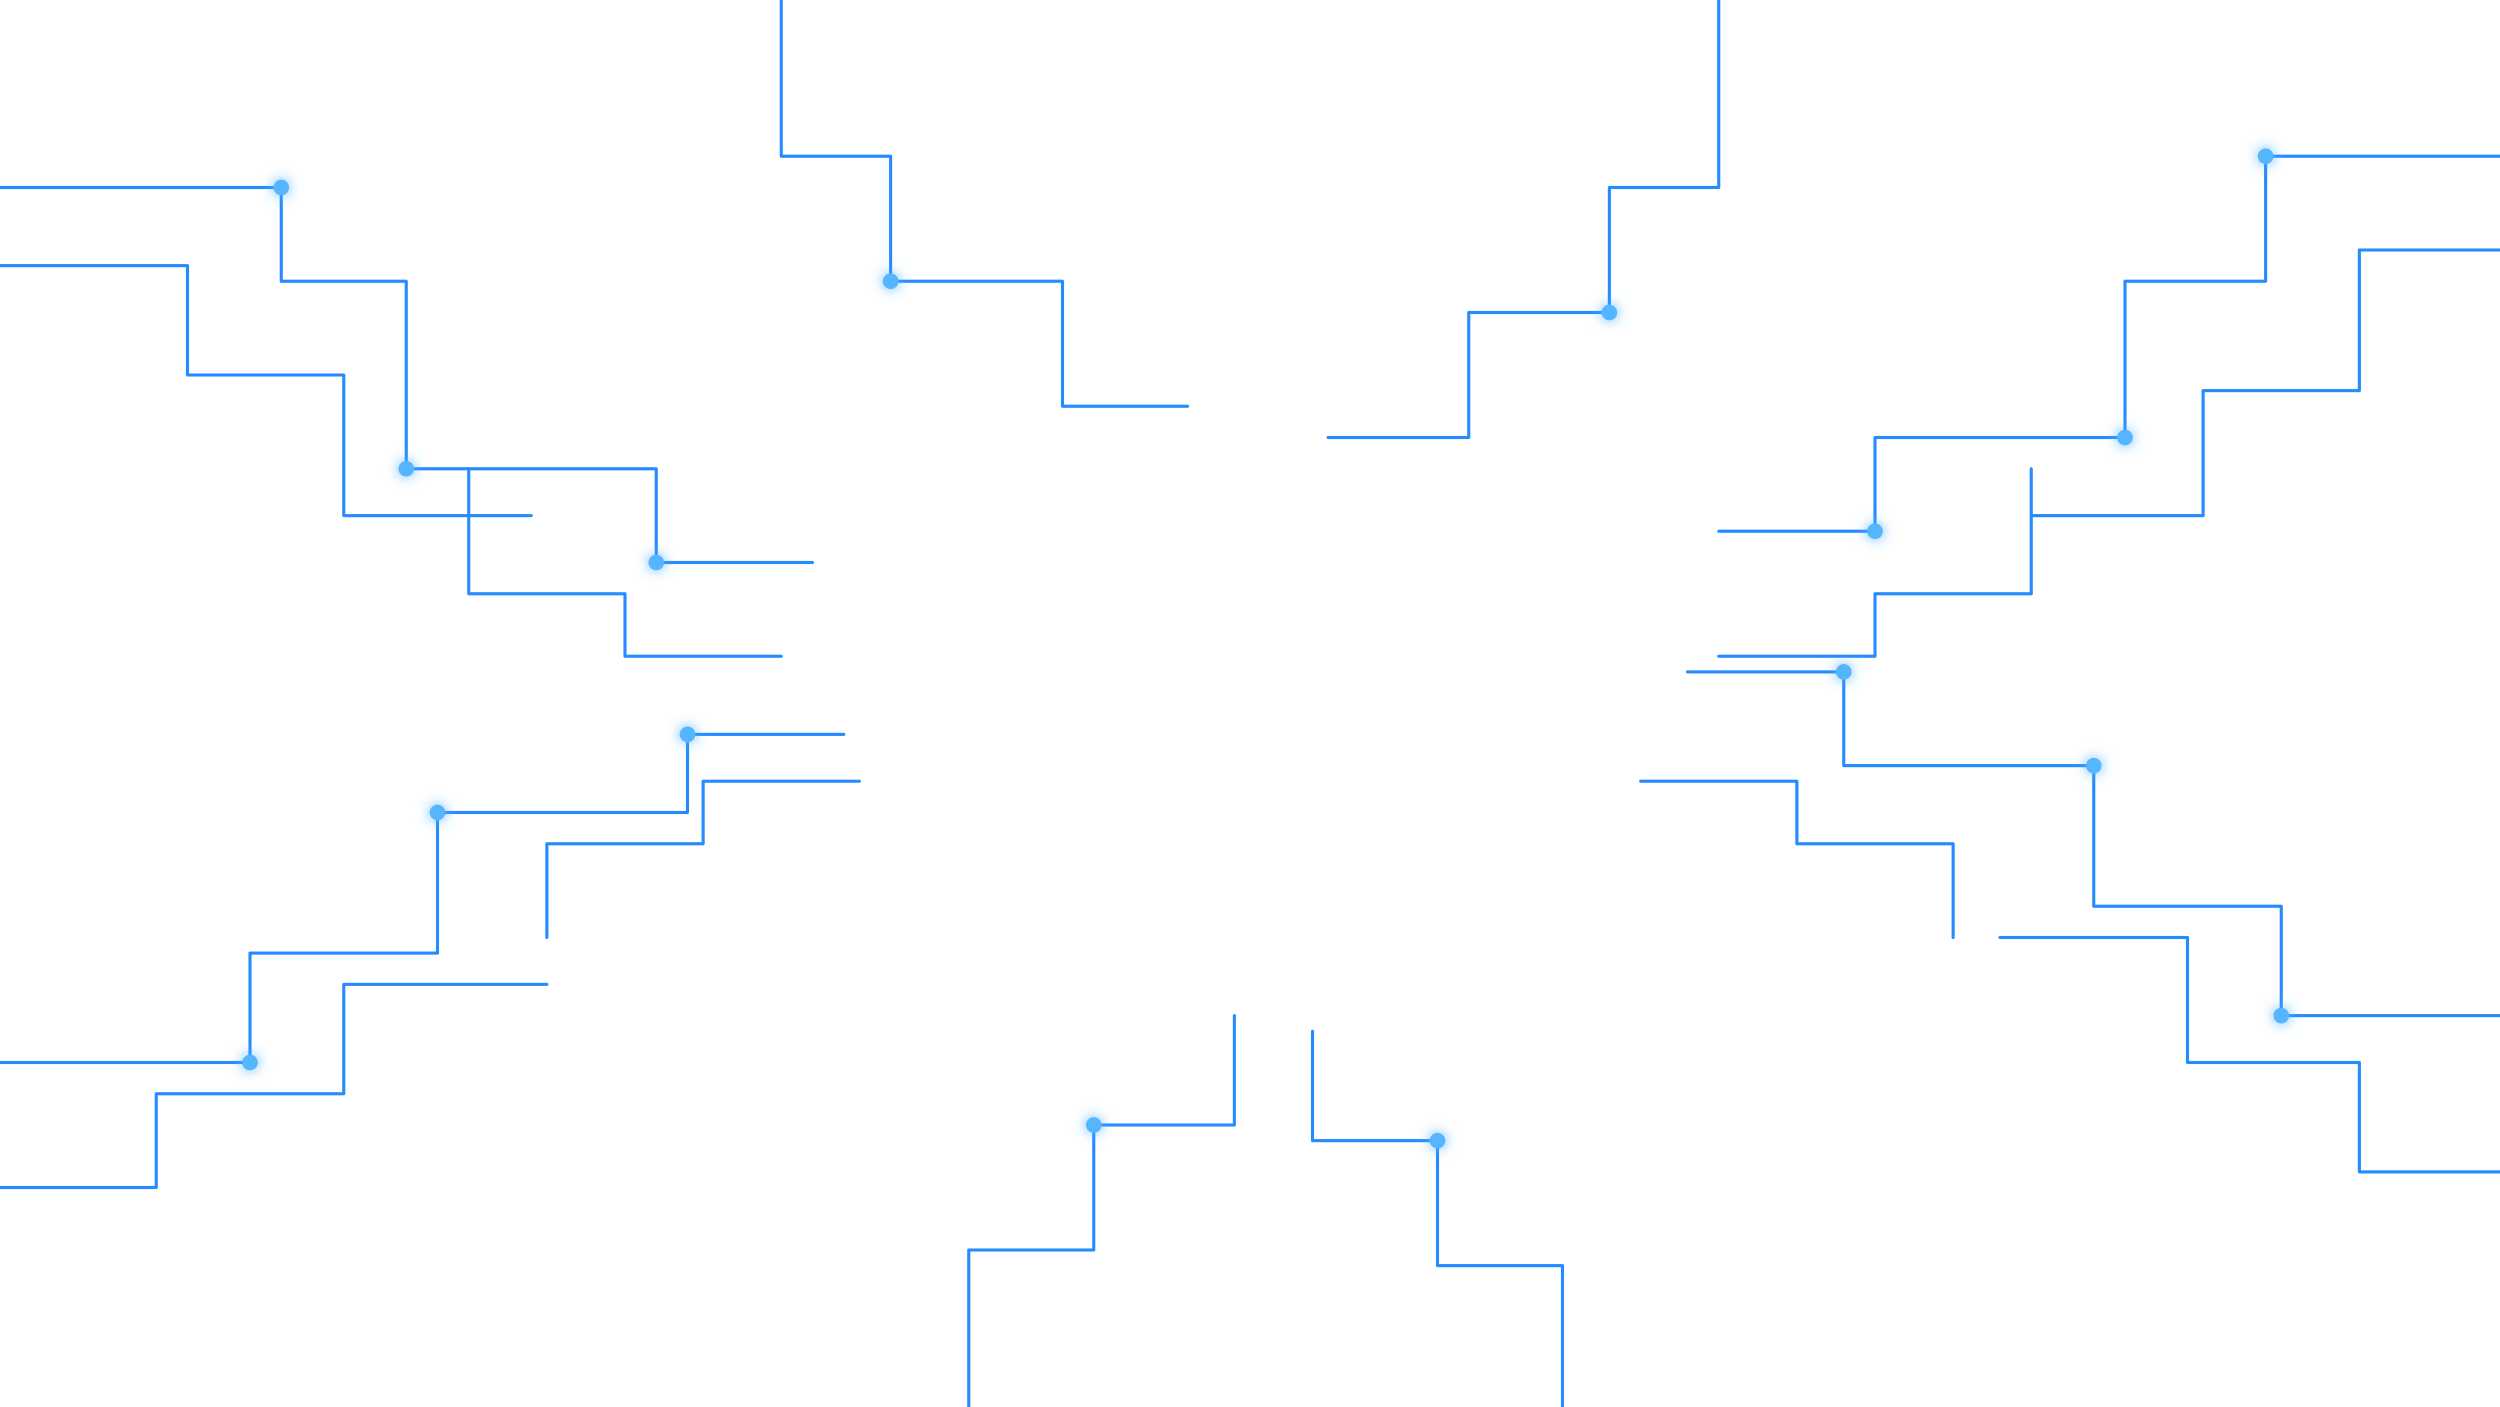
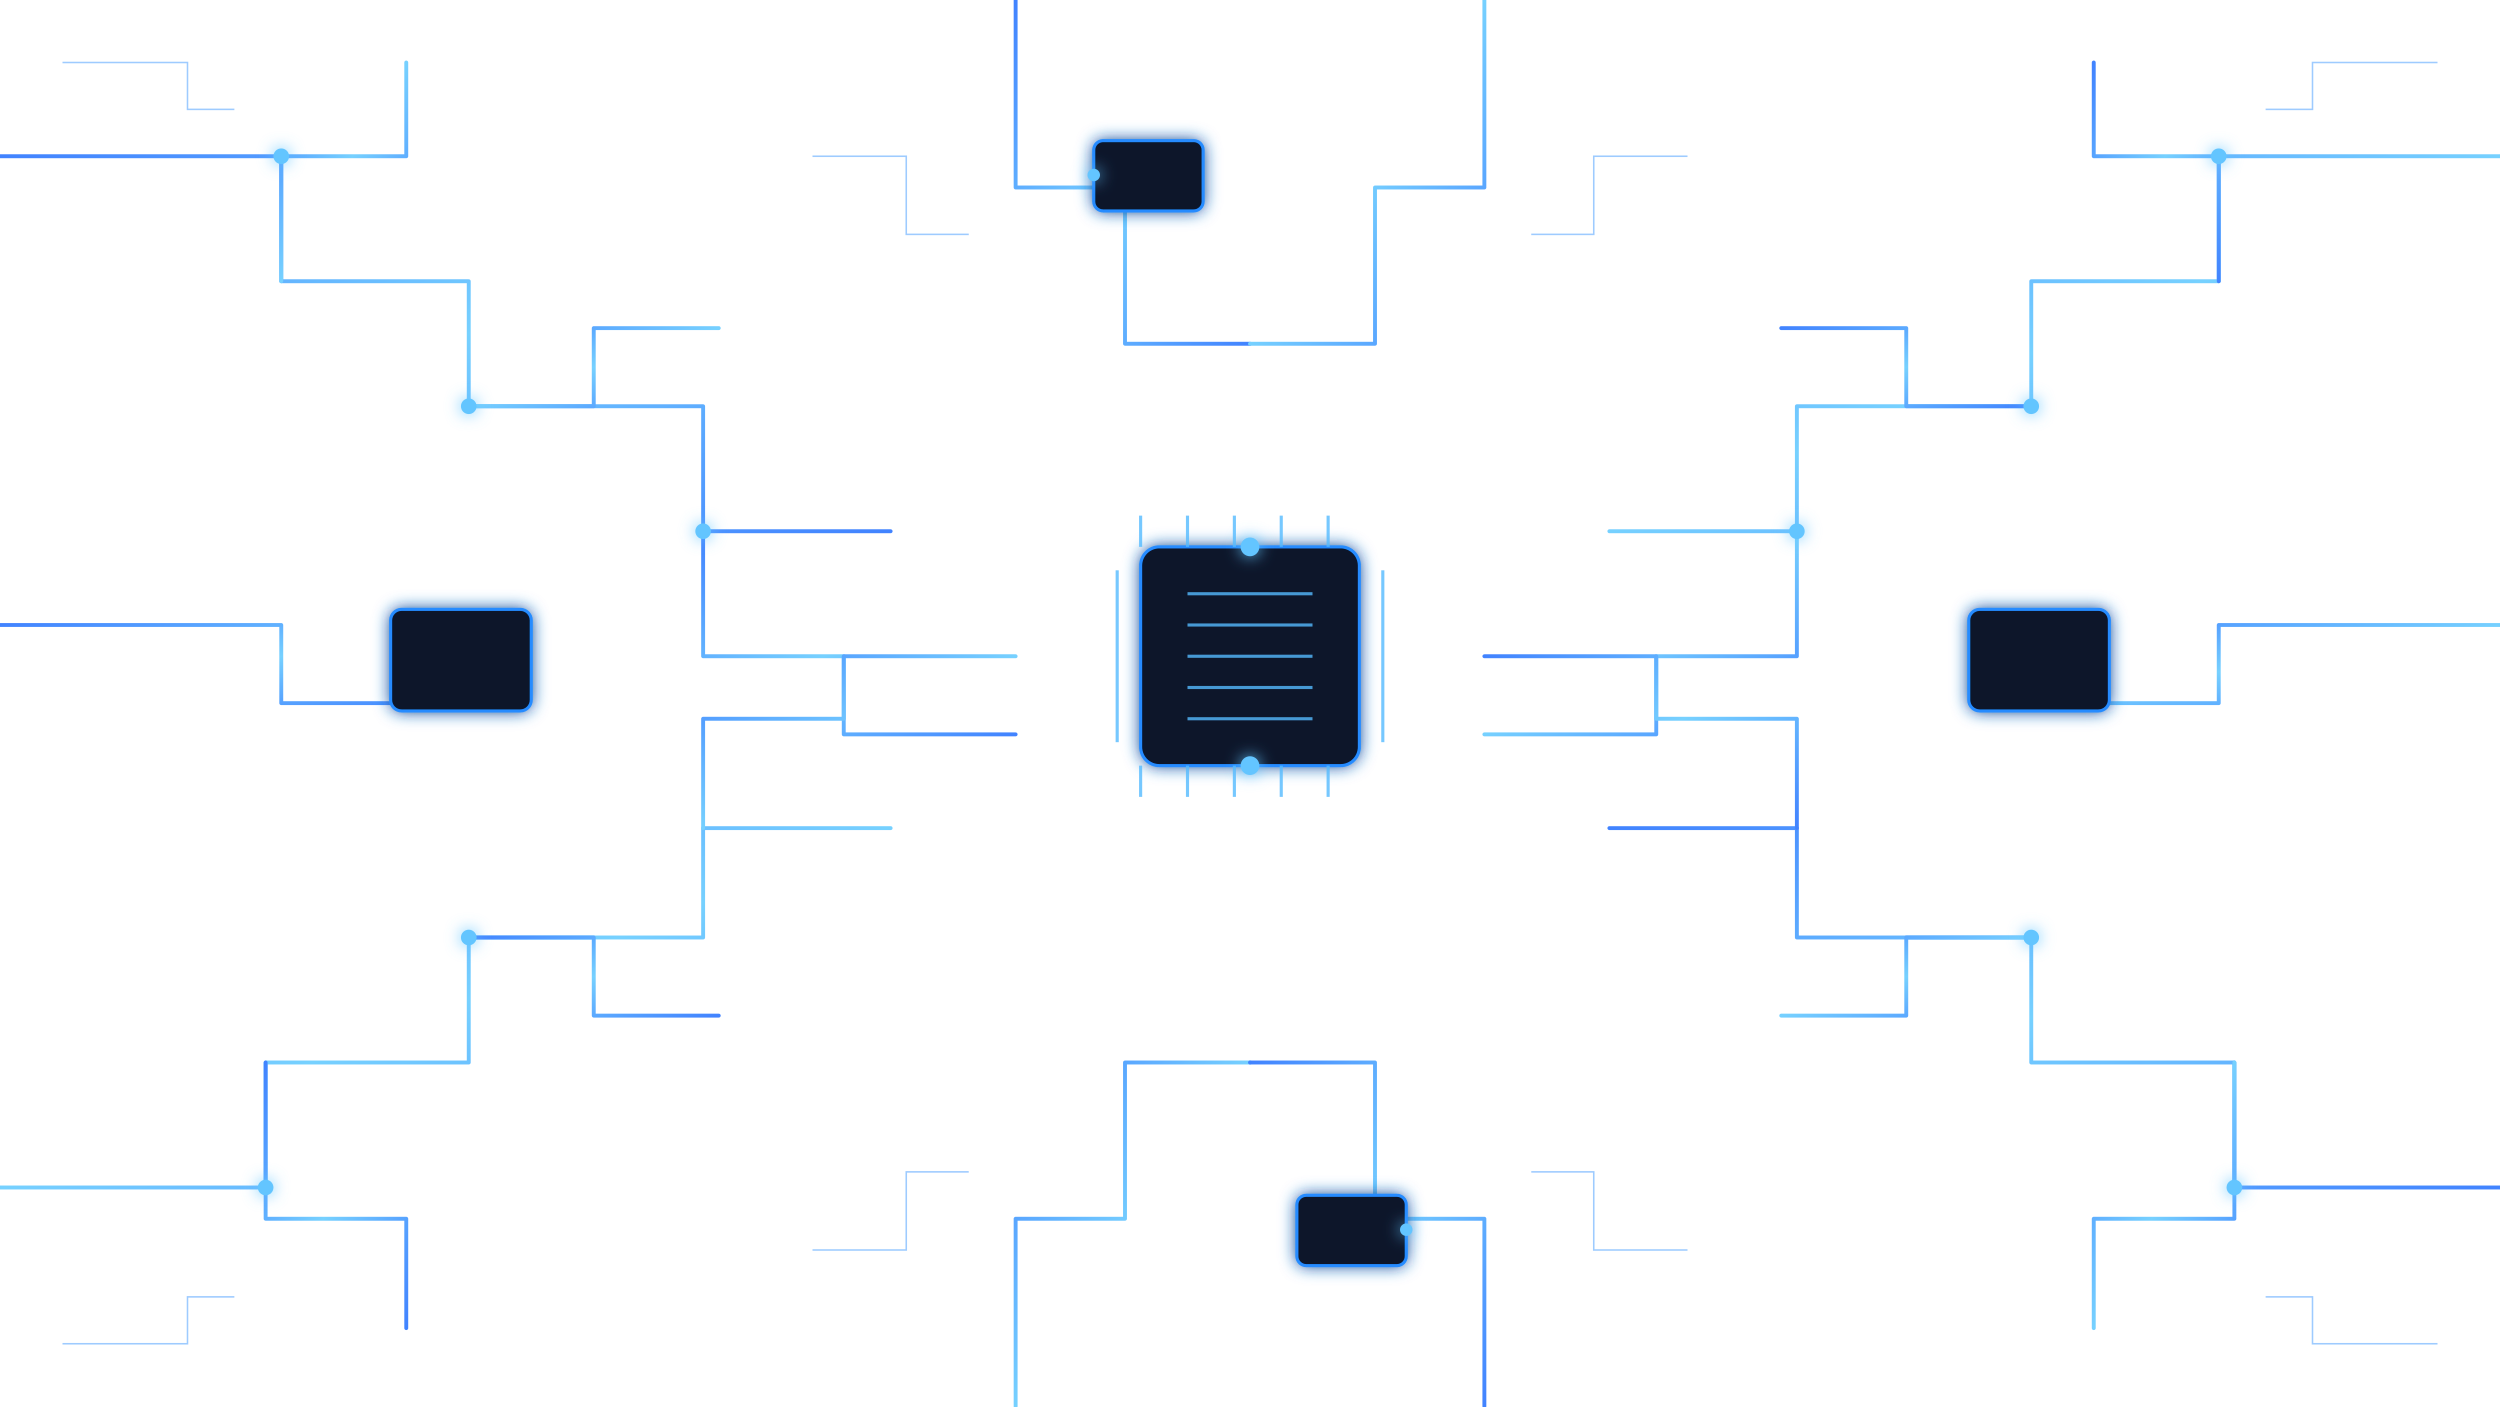
<svg xmlns="http://www.w3.org/2000/svg" viewBox="0 0 1600 900">
  <defs>
    <filter id="glow">
-       <feGaussianBlur stdDeviation="4" result="blur" />
+       <feGaussianBlur stdDeviation="5" result="blur" />
      <feMerge>
        <feMergeNode in="blur" />
        <feMergeNode in="SourceGraphic" />
      </feMerge>
    </filter>
+     <linearGradient id="trace" x1="0" y1="0" x2="1" y2="1">
+       <stop offset="0%" stop-color="#1264ff" />
+       <stop offset="50%" stop-color="#54c5ff" />
+       <stop offset="100%" stop-color="#1264ff" />
+     </linearGradient>
  </defs>
-   <g fill="none" stroke="#258bff" stroke-width="2" stroke-linecap="round" stroke-linejoin="round">
-     <path d="M0 120 H180 V180 H260 V300 H420 V360 H520" />
-     <path d="M0 170 H120 V240 H220 V330 H340" />
-     <path d="M1600 100 H1450 V180 H1360 V280 H1200 V340 H1100" />
-     <path d="M1600 160 H1510 V250 H1410 V330 H1300" />
-     <path d="M0 680 H160 V610 H280 V520 H440 V470 H540" />
-     <path d="M0 760 H100 V700 H220 V630 H350" />
-     <path d="M1600 650 H1460 V580 H1340 V490 H1180 V430 H1080" />
-     <path d="M1600 750 H1510 V680 H1400 V600 H1280" />
-     <path d="M500 0 V100 H570 V180 H680 V260 H760" />
-     <path d="M1100 0 V120 H1030 V200 H940 V280 H850" />
-     <path d="M620 900 V800 H700 V720 H790 V650" />
-     <path d="M1000 900 V810 H920 V730 H840 V660" />
-     <path d="M300 300 V380 H400 V420 H500" />
-     <path d="M1300 300 V380 H1200 V420 H1100" />
-     <path d="M350 600 V540 H450 V500 H550" />
-     <path d="M1250 600 V540 H1150 V500 H1050" />
+   <g fill="none" stroke="url(#trace)" stroke-width="2.5" stroke-linecap="round" stroke-linejoin="round" opacity=".8">
+     <path d="M0 100 H180 V180 H300 V260 H450 V340 H570" />
+     <path d="M180 180 V100 H260 V40" />
+     <path d="M300 260 H380 V210 H460" />
+     <path d="M450 340 V420 H540 V470 H650" />
+     <path d="M1600 100 H1420 V180 H1300 V260 H1150 V340 H1030" />
+     <path d="M1420 180 V100 H1340 V40" />
+     <path d="M1300 260 H1220 V210 H1140" />
+     <path d="M1150 340 V420 H1060 V470 H950" />
+     <path d="M0 760 H170 V680 H300 V600 H450 V530 H570" />
+     <path d="M170 680 V780 H260 V850" />
+     <path d="M300 600 H380 V650 H460" />
+     <path d="M450 530 V460 H540 V420 H650" />
+     <path d="M1600 760 H1430 V680 H1300 V600 H1150 V530 H1030" />
+     <path d="M1430 680 V780 H1340 V850" />
+     <path d="M1300 600 H1220 V650 H1140" />
+     <path d="M1150 530 V460 H1060 V420 H950" />
+     <path d="M650 0 V120 H720 V220 H800" />
+     <path d="M950 0 V120 H880 V220 H800" />
+     <path d="M650 900 V780 H720 V680 H800" />
+     <path d="M950 900 V780 H880 V680 H800" />
+     <path d="M0 400 H180 V450 H300" />
+     <path d="M1600 400 H1420 V450 H1300" />
  </g>
-   <g fill="#55b5ff" filter="url(#glow)">
-     <circle cx="180" cy="120" r="5" />
-     <circle cx="260" cy="300" r="5" />
-     <circle cx="420" cy="360" r="5" />
-     <circle cx="1450" cy="100" r="5" />
-     <circle cx="1360" cy="280" r="5" />
-     <circle cx="1200" cy="340" r="5" />
-     <circle cx="160" cy="680" r="5" />
-     <circle cx="280" cy="520" r="5" />
-     <circle cx="440" cy="470" r="5" />
-     <circle cx="1460" cy="650" r="5" />
-     <circle cx="1340" cy="490" r="5" />
-     <circle cx="1180" cy="430" r="5" />
-     <circle cx="570" cy="180" r="5" />
-     <circle cx="1030" cy="200" r="5" />
-     <circle cx="700" cy="720" r="5" />
-     <circle cx="920" cy="730" r="5" />
+   <g fill="#07152b" stroke="#258bff" stroke-width="2" filter="url(#glow)">
+     <rect x="730" y="350" width="140" height="140" rx="12" />
+     <rect x="250" y="390" width="90" height="65" rx="7" />
+     <rect x="1260" y="390" width="90" height="65" rx="7" />
+     <rect x="700" y="90" width="70" height="45" rx="6" />
+     <rect x="830" y="765" width="70" height="45" rx="6" />
+   </g>
+   <g fill="none" stroke="#54baff" stroke-width="2" opacity=".8">
+     <path d="M760 380 H840 M760 400 H840 M760 420 H840 M760 440 H840" />
+     <path d="M760 460 H840" />
+     <path d="M715 365 V475 M885 365 V475" />
+     <path d="M730 330 V350 M760 330 V350 M790 330 V350 M820 330 V350 M850 330 V350" />
+     <path d="M730 490 V510 M760 490 V510 M790 490 V510 M820 490 V510 M850 490 V510" />
+   </g>
+   <g fill="#63c5ff" filter="url(#glow)">
+     <circle cx="180" cy="100" r="5" />
+     <circle cx="300" cy="260" r="5" />
+     <circle cx="450" cy="340" r="5" />
+     <circle cx="1420" cy="100" r="5" />
+     <circle cx="1300" cy="260" r="5" />
+     <circle cx="1150" cy="340" r="5" />
+     <circle cx="170" cy="760" r="5" />
+     <circle cx="300" cy="600" r="5" />
+     <circle cx="1430" cy="760" r="5" />
+     <circle cx="1300" cy="600" r="5" />
+     <circle cx="800" cy="350" r="6" />
+     <circle cx="800" cy="490" r="6" />
+     <circle cx="700" cy="112" r="4" />
+     <circle cx="900" cy="787" r="4" />
+   </g>
+   <g fill="none" stroke="#278cff" stroke-width="1" opacity=".45">
+     <path d="M40 40 H120 V70 H150" />
+     <path d="M1560 40 H1480 V70 H1450" />
+     <path d="M40 860 H120 V830 H150" />
+     <path d="M1560 860 H1480 V830 H1450" />
+     <path d="M520 100 H580 V150 H620" />
+     <path d="M1080 100 H1020 V150 H980" />
+     <path d="M520 800 H580 V750 H620" />
+     <path d="M1080 800 H1020 V750 H980" />
  </g>
</svg>
